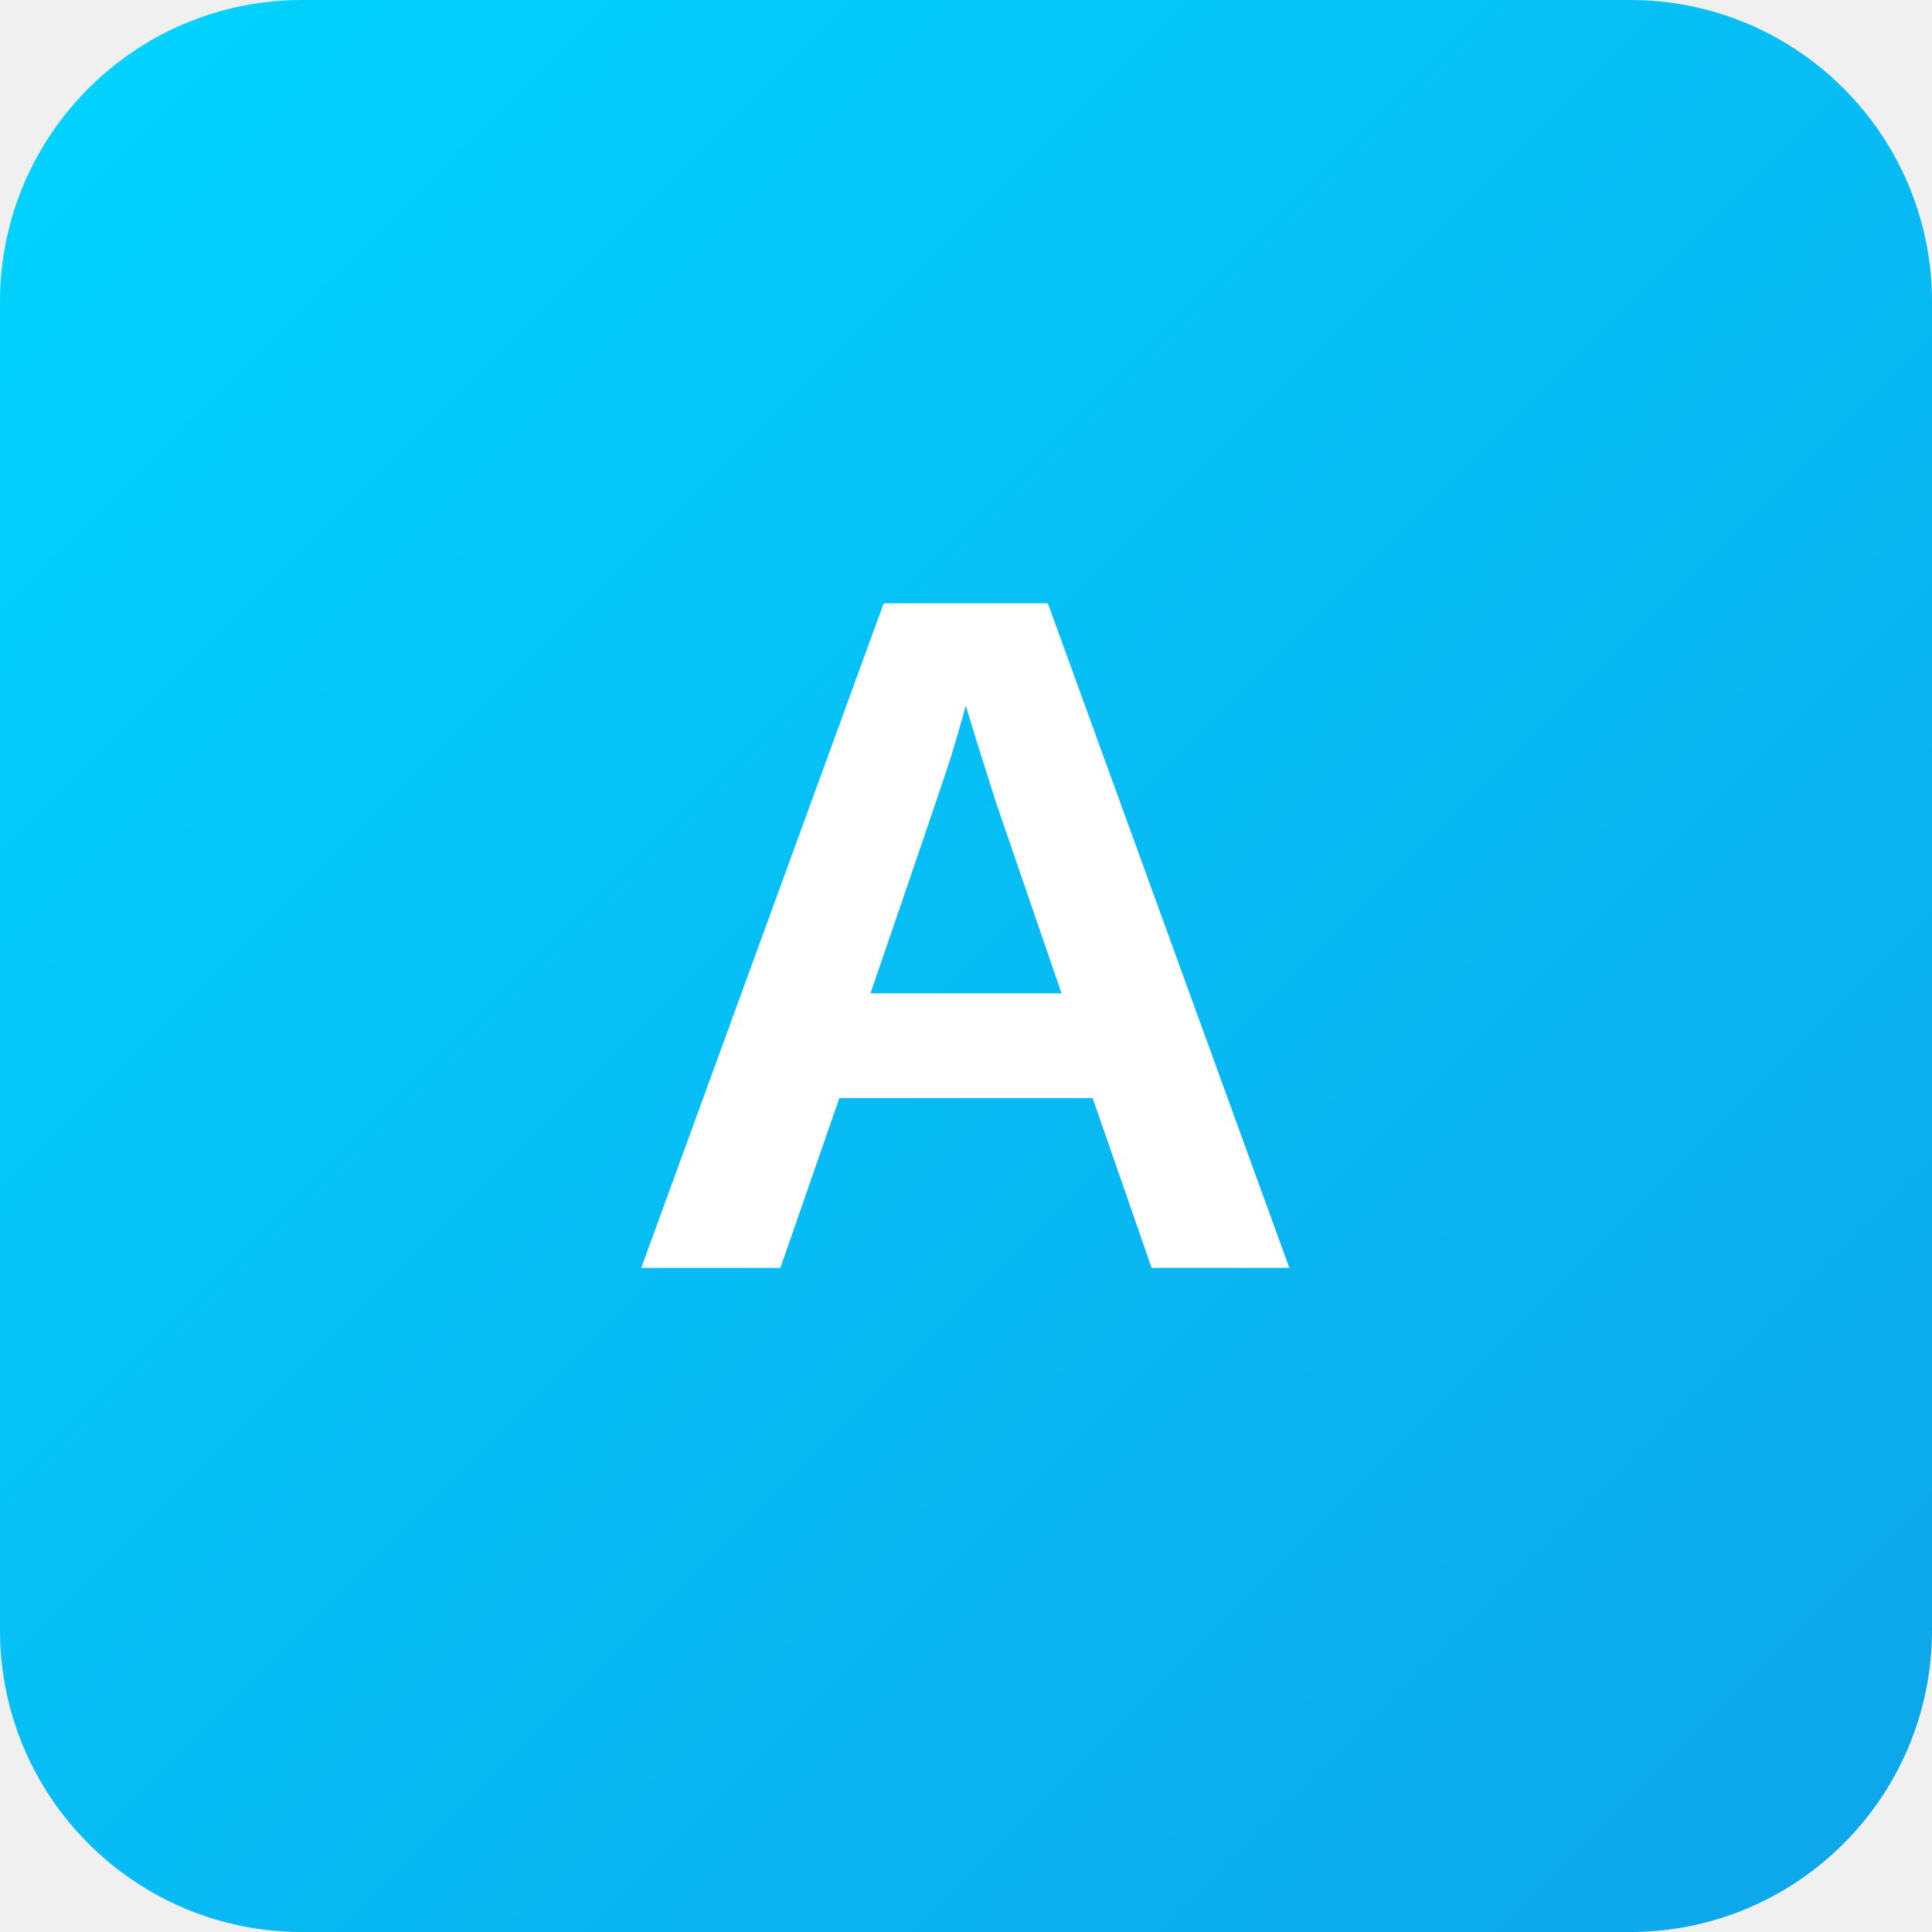
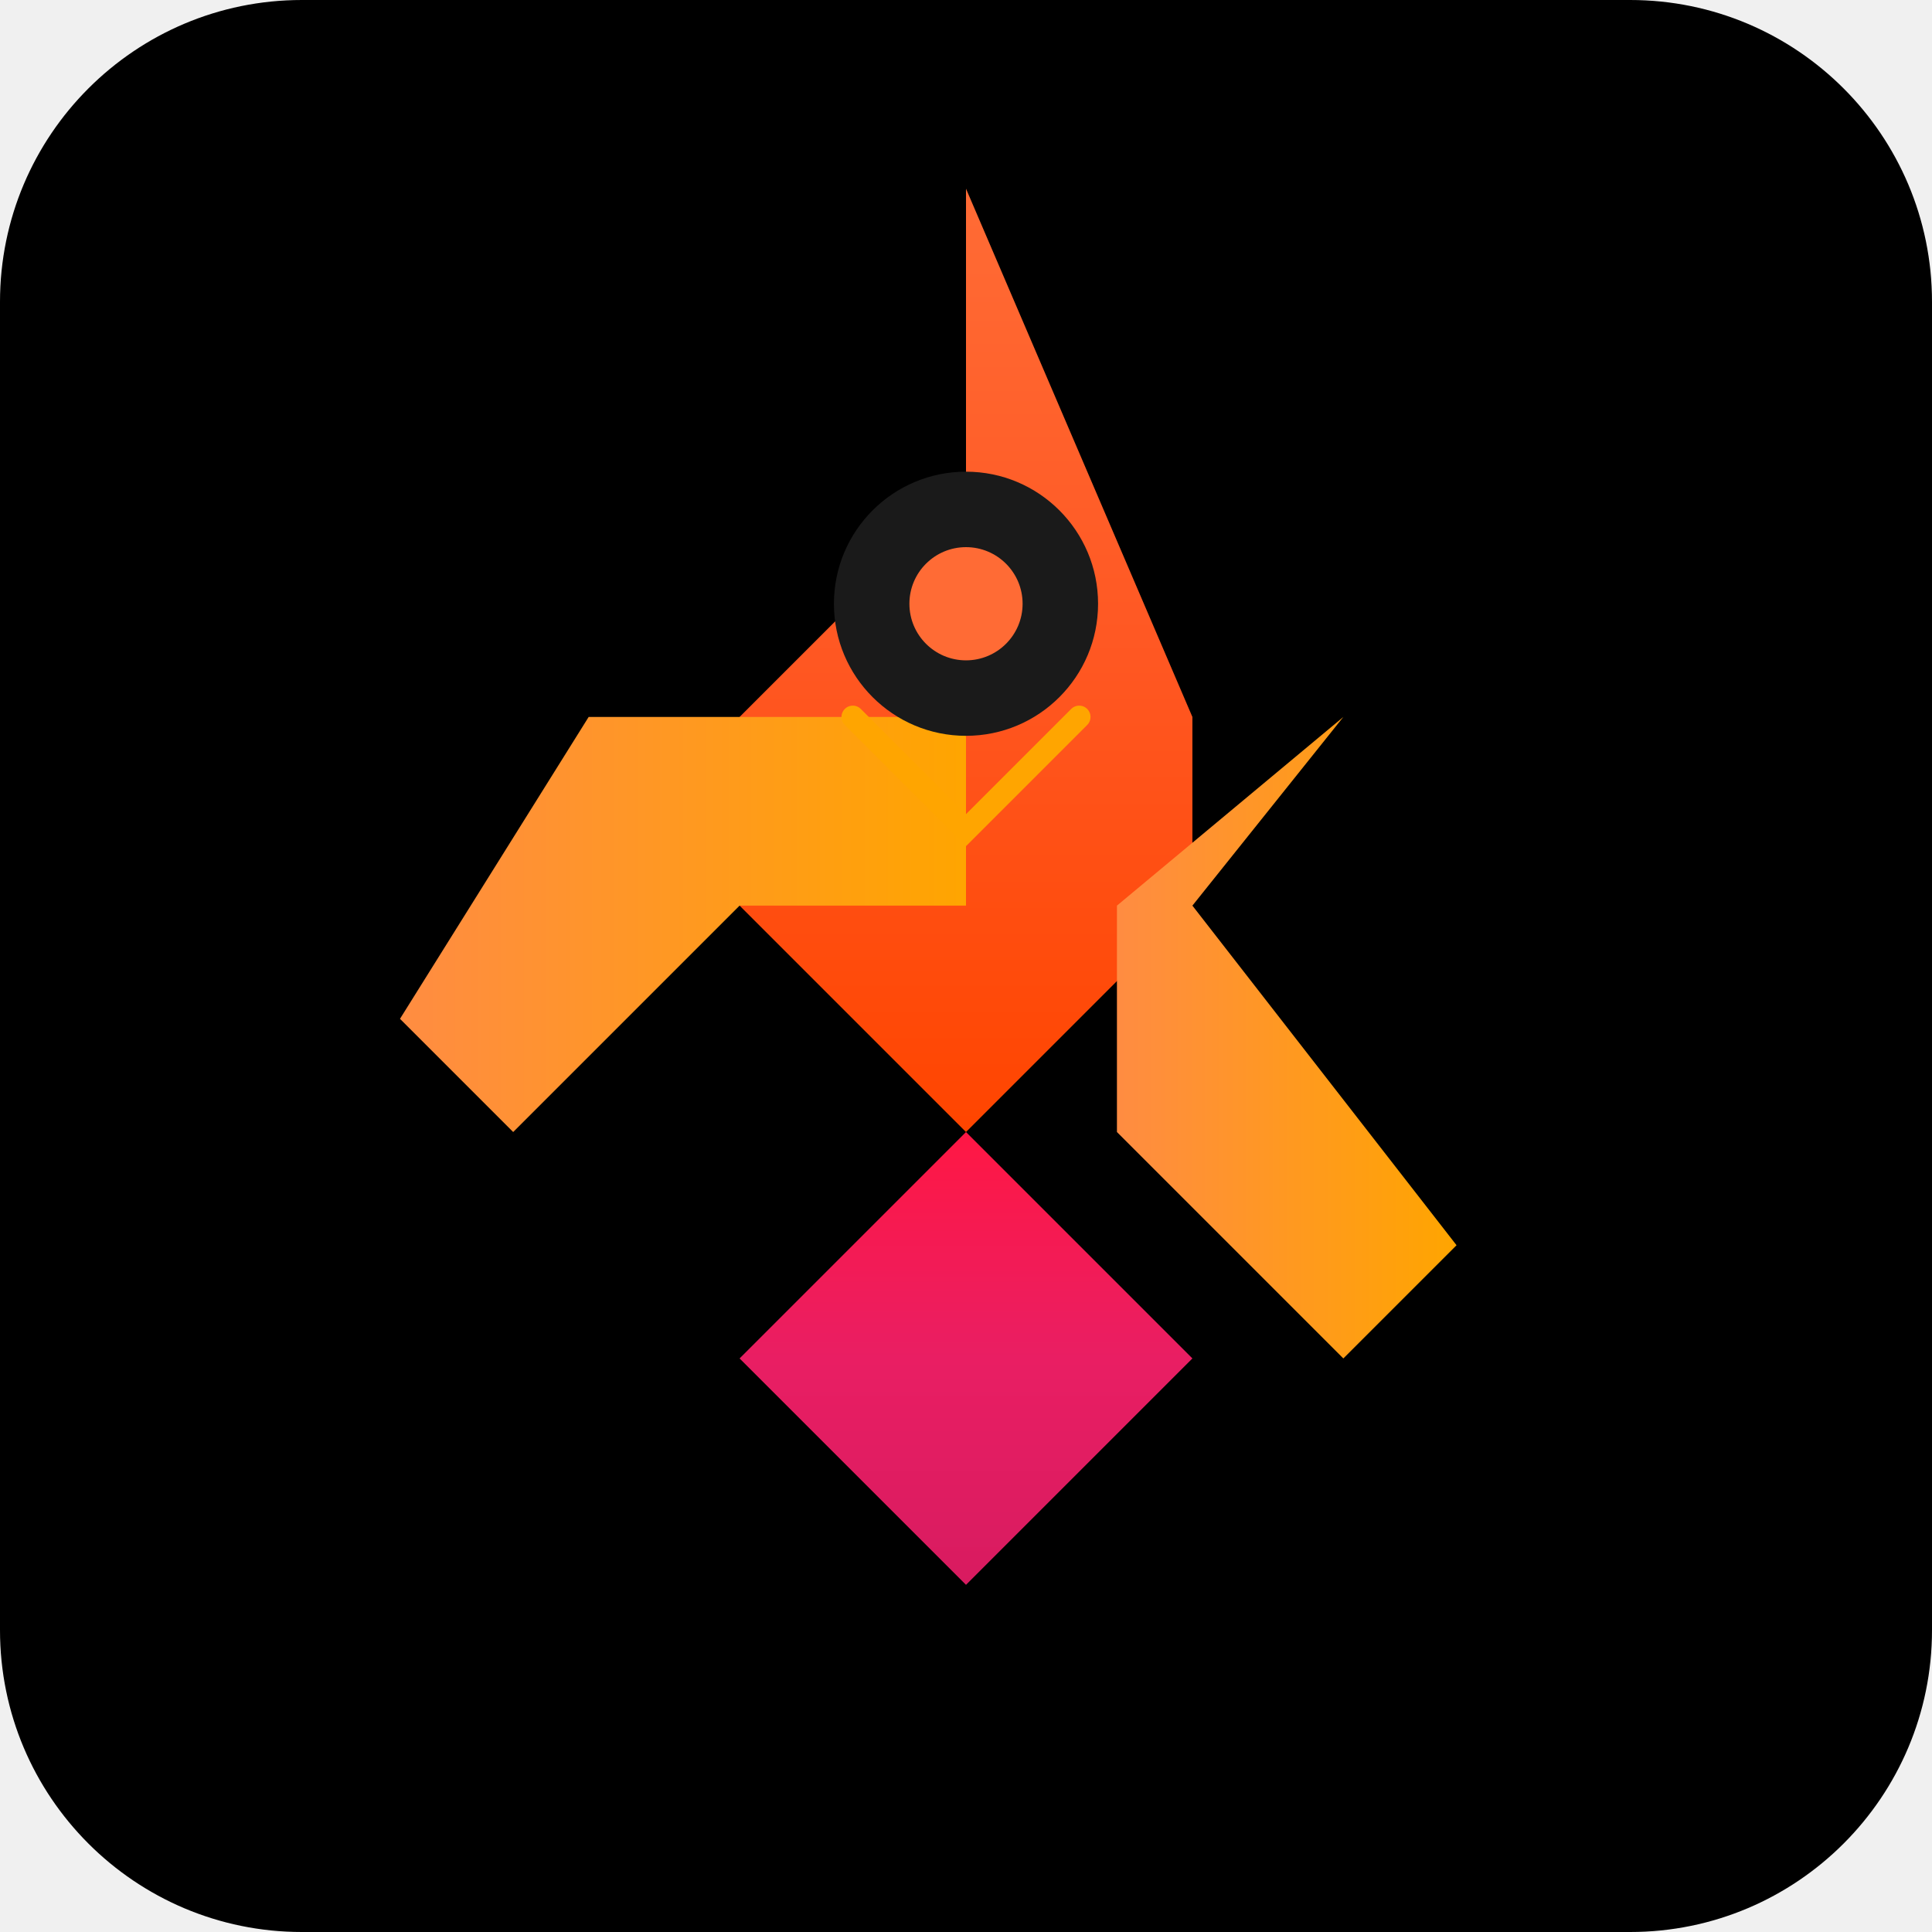
<svg xmlns="http://www.w3.org/2000/svg" width="128" height="128" viewBox="0 0 128 128" fill="none">
-   <rect width="128" height="128" rx="20" fill="url(#gradient)" />
-   <text x="64" y="84" text-anchor="middle" fill="white" font-family="Arial, sans-serif" font-size="64" font-weight="bold">A</text>
+   <rect width="128" height="128" rx="20" fill="#000000" />
+   <g transform="translate(14, 10) scale(0.25)">
+     <path d="M200 10L200 90L140 150L140 200L200 260L260 200L260 150L200 10Z" fill="url(#gradient1)" />
+     <path d="M100 150L200 150L200 200L140 200L80 260L50 230L100 150Z" fill="url(#gradient2)" />
+     <path d="M300 150L240 200L240 260L300 320L330 290L260 200L300 150Z" fill="url(#gradient2)" />
+     <path d="M200 260L140 320L200 380L260 320L200 260Z" fill="url(#gradient3)" />
+     <circle cx="200" cy="120" r="35" fill="#1a1a1a" />
+     <circle cx="200" cy="120" r="15" fill="#ff6b35" />
+     <path d="M170 150L200 180L230 150" stroke="#ffa500" stroke-width="6" fill="none" stroke-linecap="round" />
+   </g>
  <defs>
-     <linearGradient id="gradient" x1="0%" y1="0%" x2="100%" y2="100%">
-       <stop offset="0%" style="stop-color:#00d4ff" />
-       <stop offset="100%" style="stop-color:#0ea5e9" />
+     <linearGradient id="gradient1" x1="0%" y1="0%" x2="0%" y2="100%">
+       <stop offset="0%" style="stop-color:#ff6b35" />
+       <stop offset="50%" style="stop-color:#ff5722" />
+       <stop offset="100%" style="stop-color:#ff4500" />
+     </linearGradient>
+     <linearGradient id="gradient2" x1="0%" y1="0%" x2="100%" y2="0%">
+       <stop offset="0%" style="stop-color:#ff8c42" />
+       <stop offset="100%" style="stop-color:#ffa500" />
+     </linearGradient>
+     <linearGradient id="gradient3" x1="0%" y1="0%" x2="0%" y2="100%">
+       <stop offset="0%" style="stop-color:#ff1744" />
+       <stop offset="50%" style="stop-color:#e91e63" />
+       <stop offset="100%" style="stop-color:#d81b60" />
    </linearGradient>
  </defs>
</svg>
